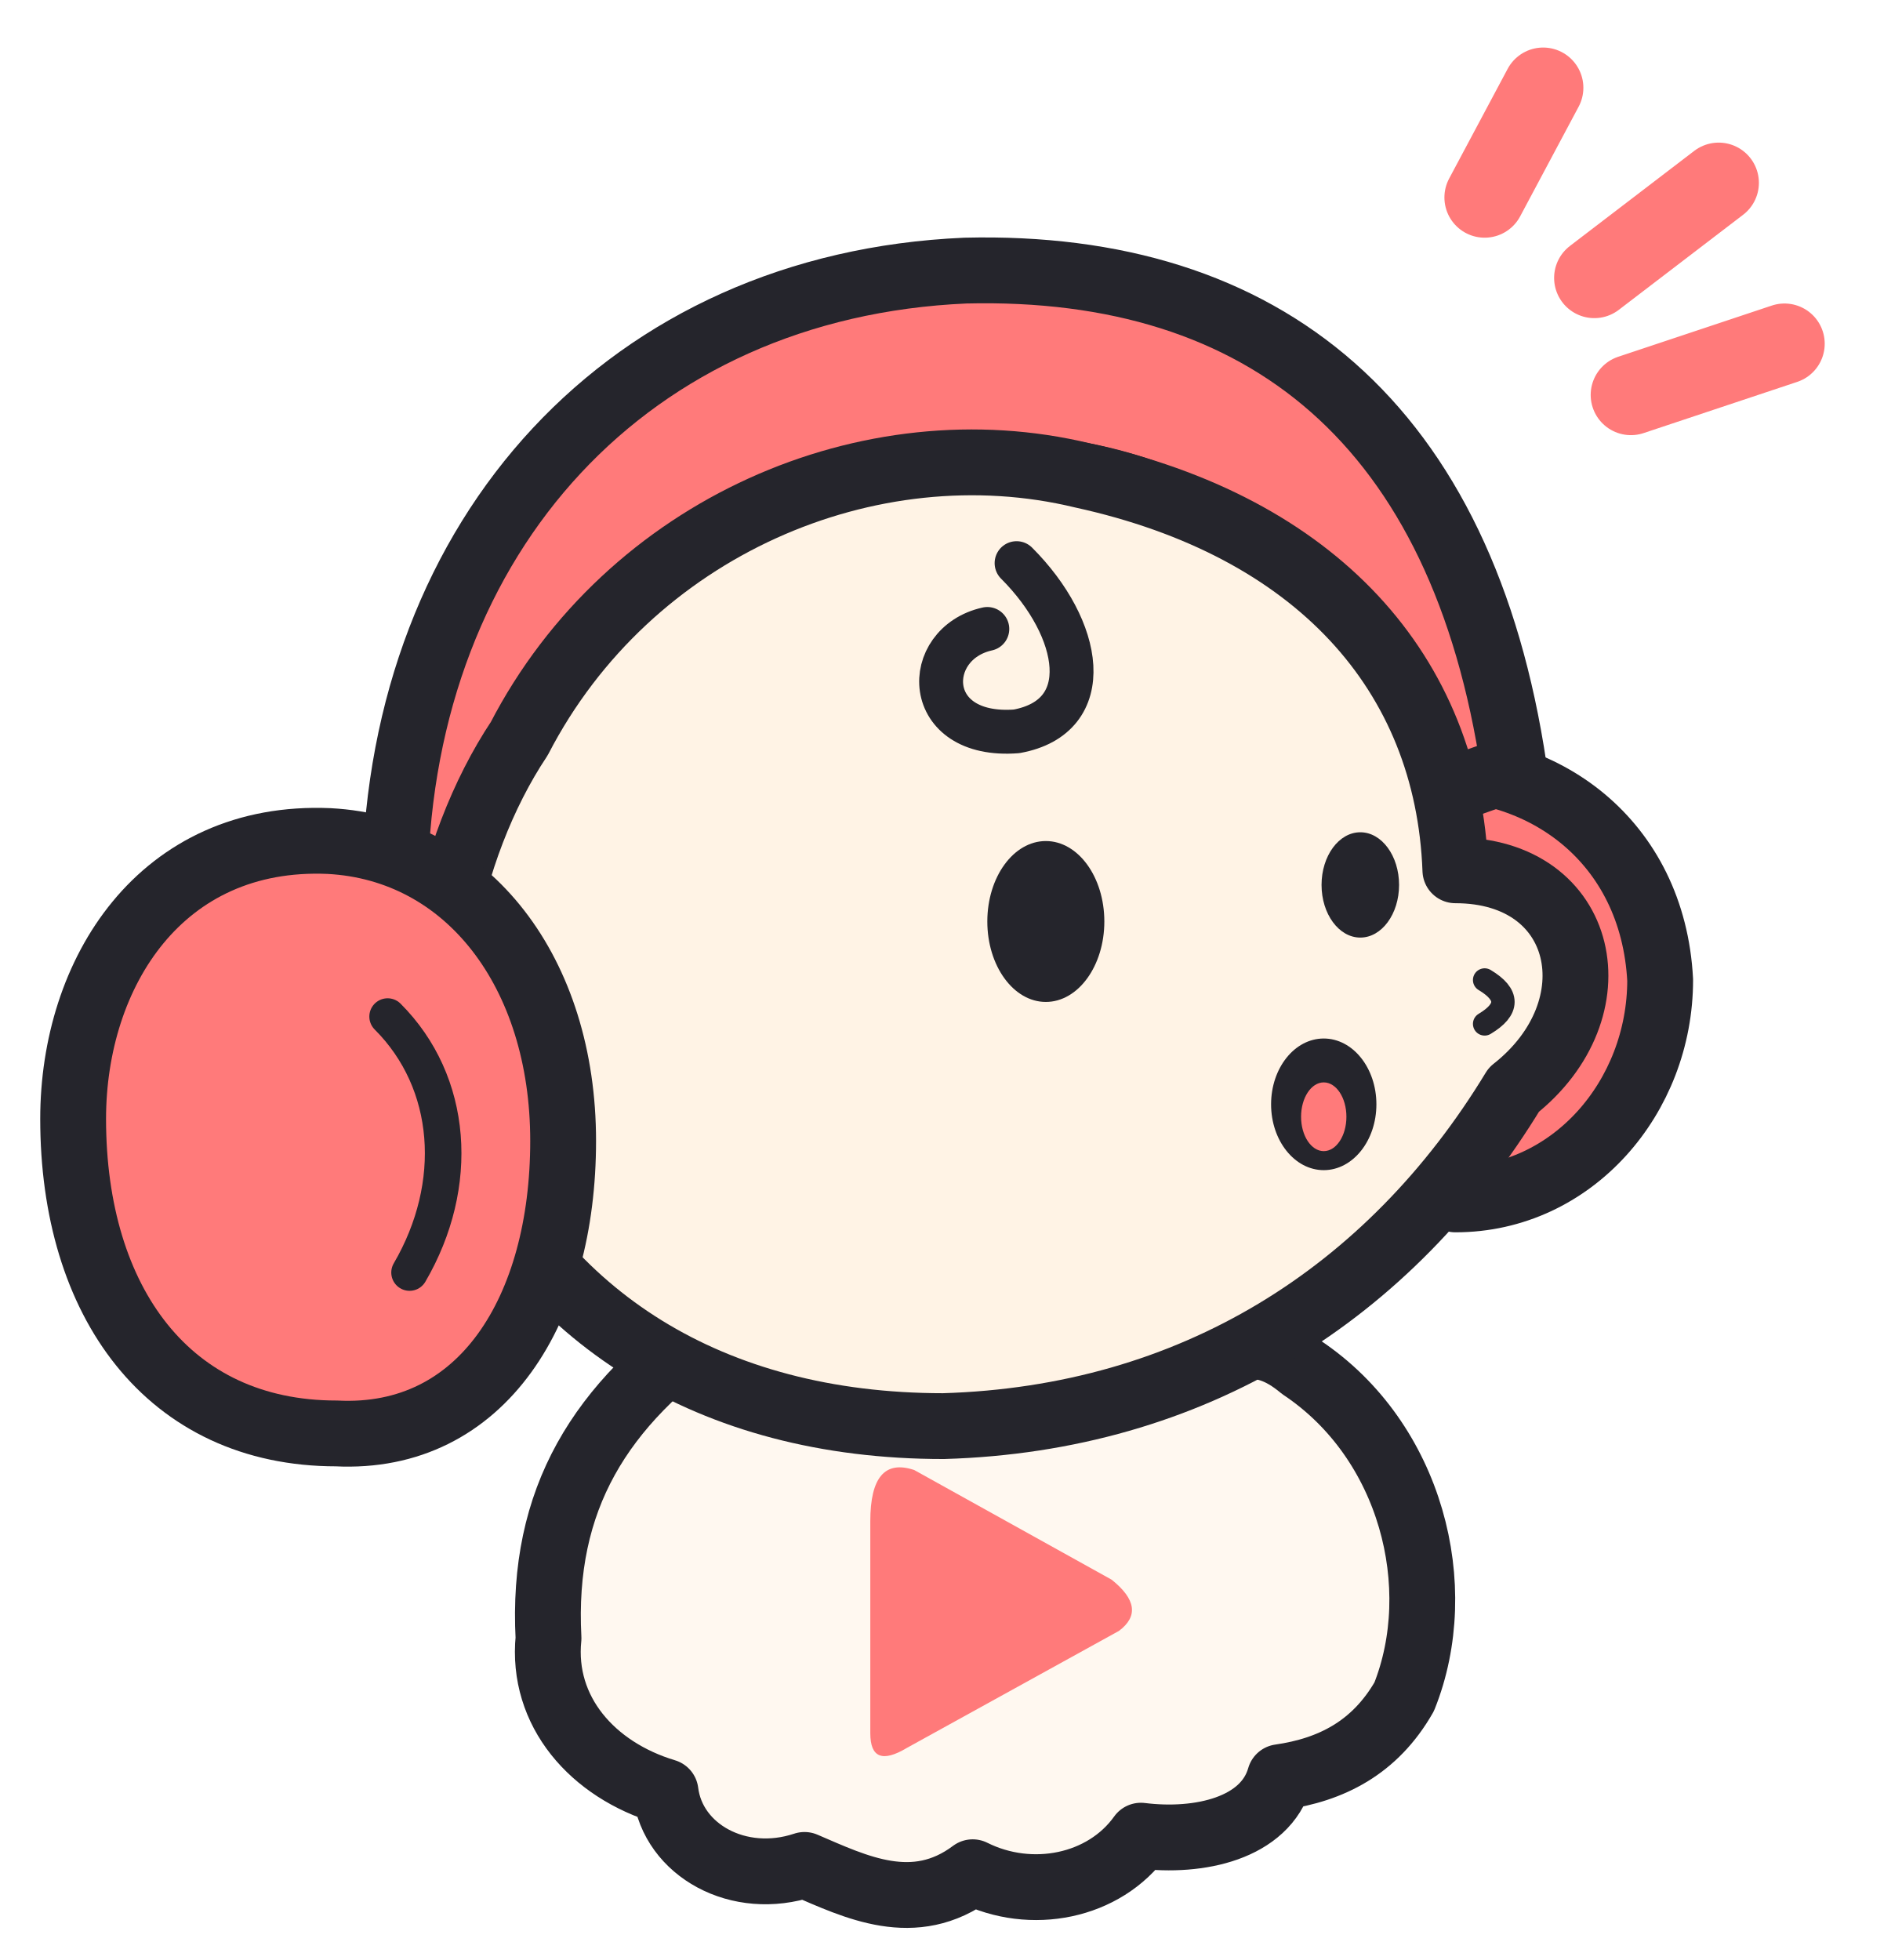
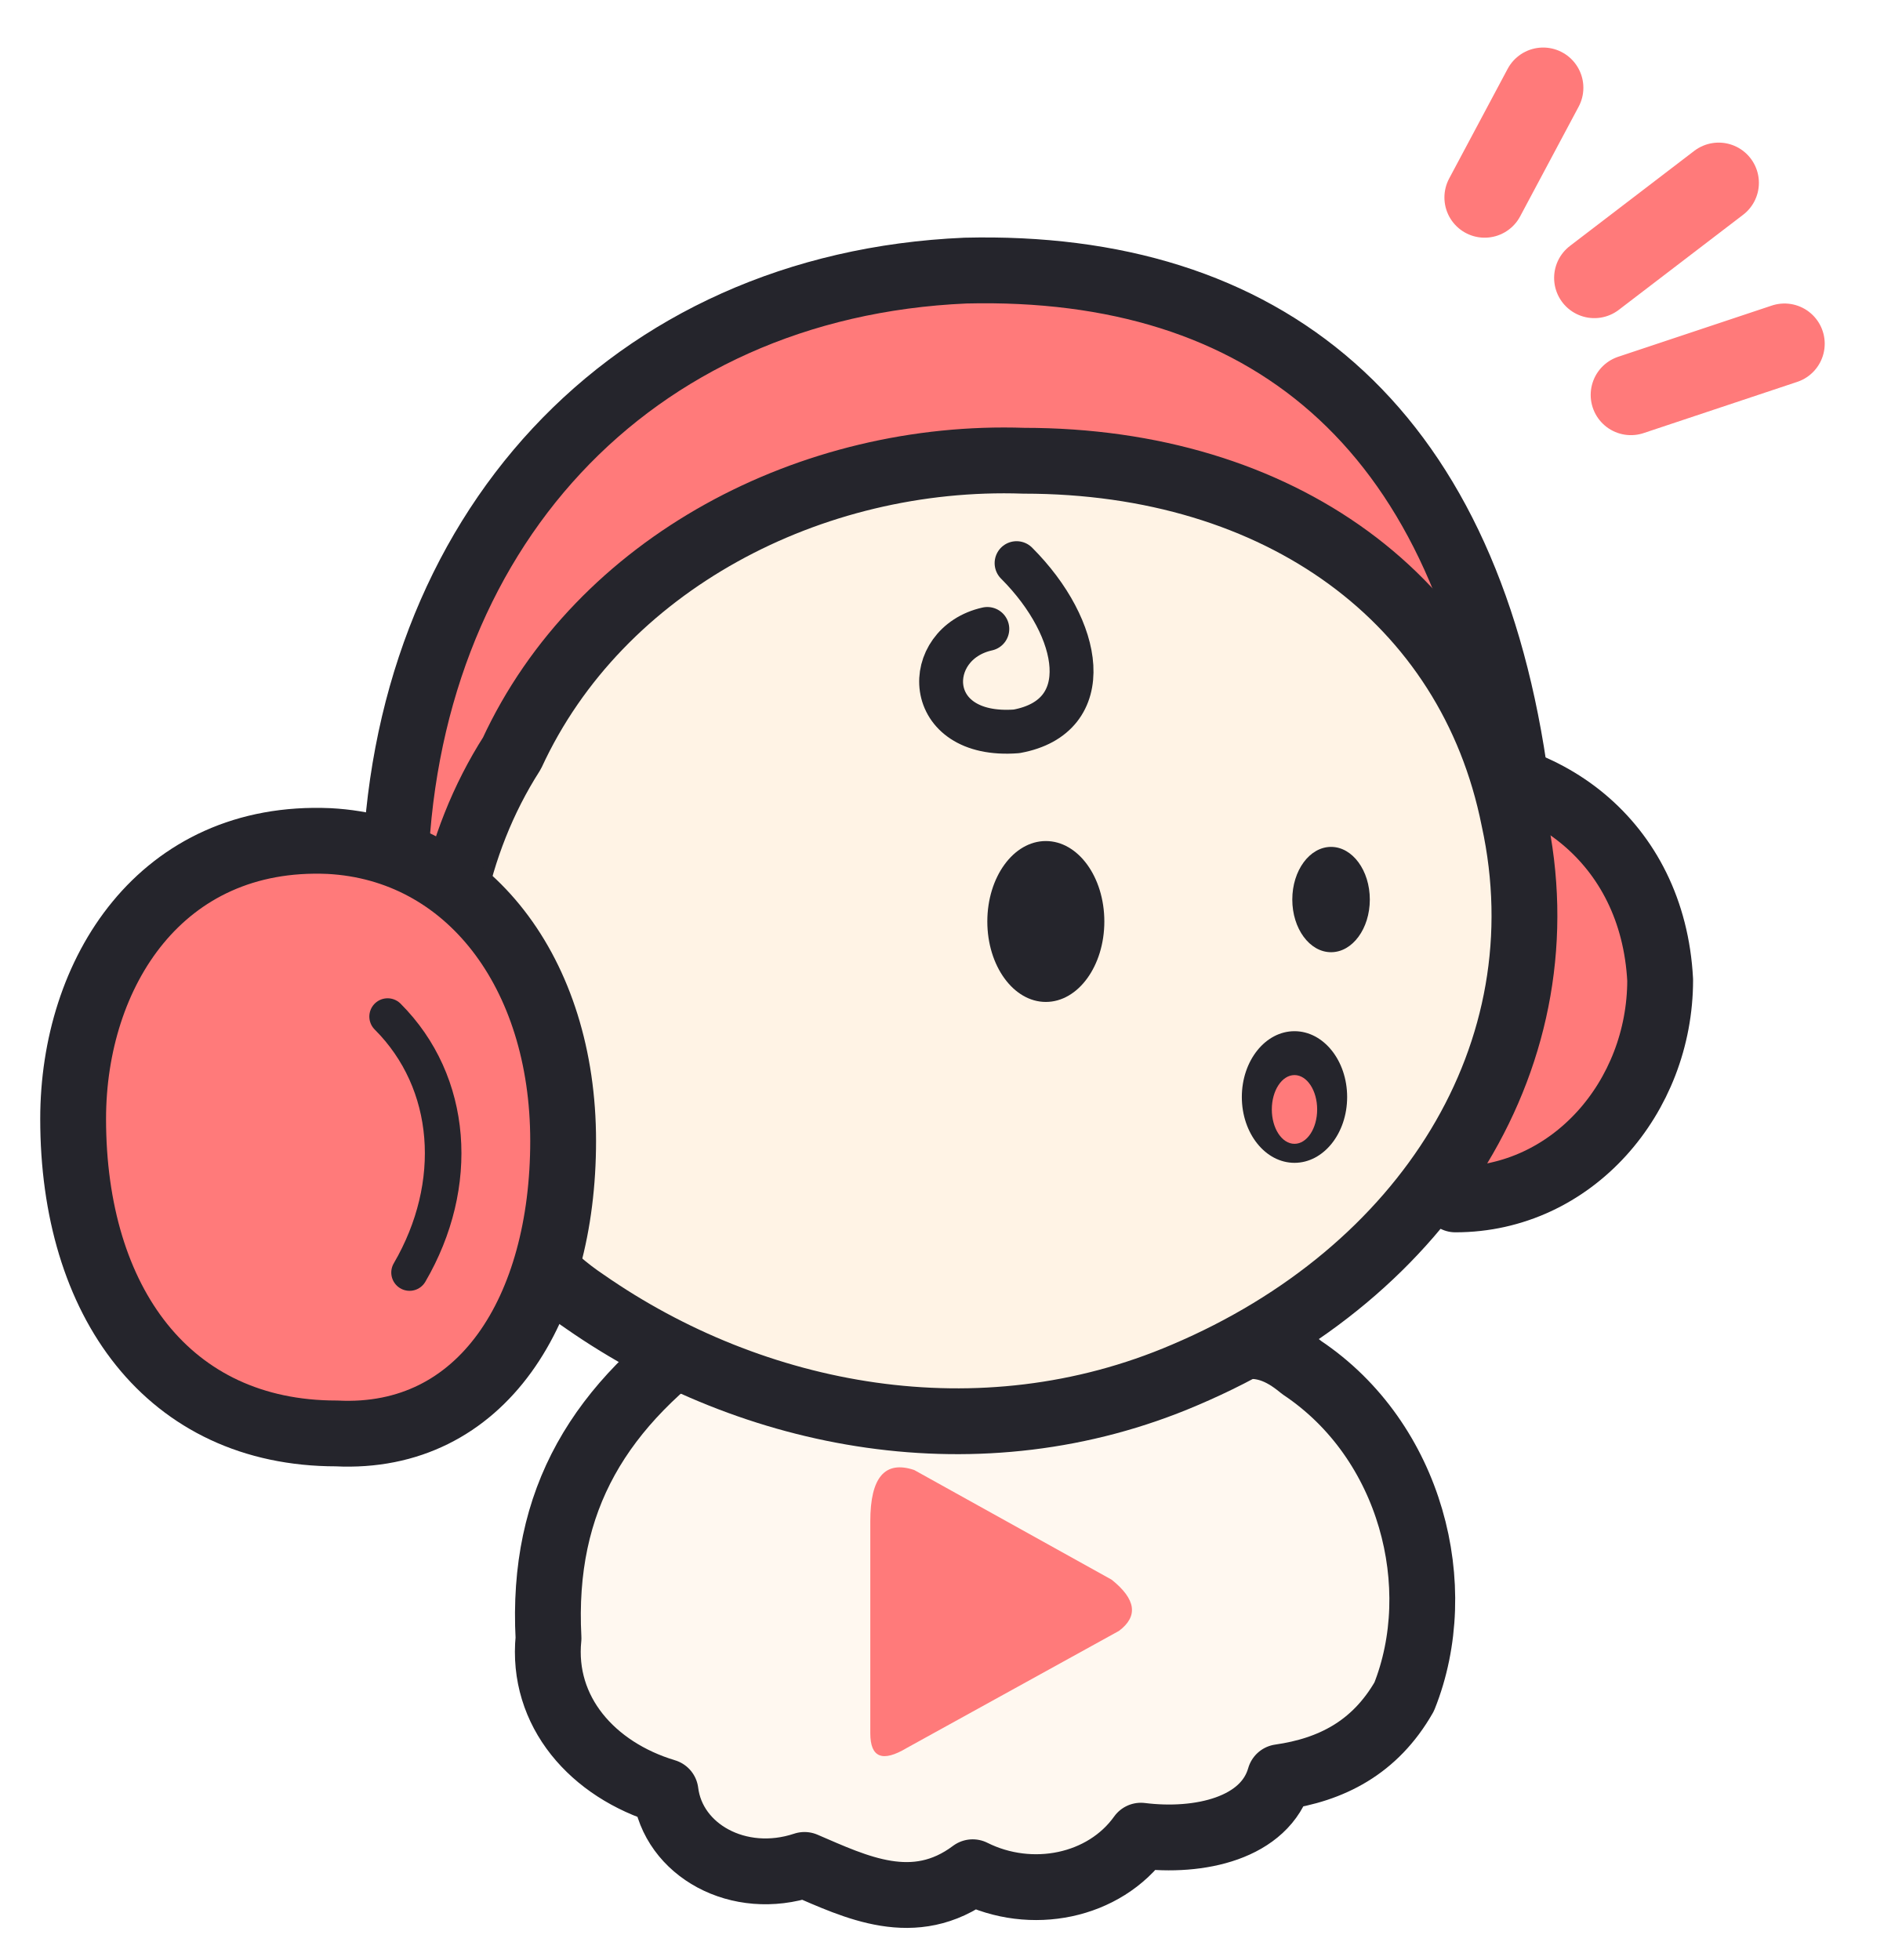
<svg xmlns="http://www.w3.org/2000/svg" viewBox="0 0 260 268" role="img" aria-label="好奇寶寶，微側面戴著珊瑚粉耳機">
  <g stroke-linejoin="round" stroke-linecap="round">
    <path d="M203 27 L211 12 M218 38 L235 25 M223 54 L244 47" stroke="#FF7A7A" stroke-width="11" fill="none" />
    <path d="M98 181 C100 177 106 178 110 183 C120 192 138 195 158 188 C168 184 172 182 178 187 C193 197 198 217 192 232 C188 239 182 242 175 243 C173 250 164 252 156 251 C151 258 141 260 133 256 C125 262 117 258 110 255 C101 258 92 253 91 245 C81 242 74 234 75 224 C74 205 82 192 98 181 Z" fill="#FFF8F0" stroke="#25252C" stroke-width="9" />
    <path d="M119 208 L119 237 Q119 242 124 239 L153 223 Q157 220 152 216 L125 201 Q119 199 119 208 Z" fill="#FF7A7A" />
    <path d="M194 105 C211 104 226 115 227 134 C227 150 215 164 199 164 L190 152 Z" fill="#FF7A7A" stroke="#25252C" stroke-width="9" />
    <path d="M54 120 C55 73 86 39 132 37 C173 36 200 58 207 105 L190 111 C185 78 161 62 130 64 C98 66 80 85 76 119 Z" fill="#FF7A7A" stroke="#25252C" stroke-width="9" />
-     <path d="M71 101 C86 72 119 58 148 65 C180 72 198 92 199 119 C217 119 221 138 207 149 C190 177 163 194 129 195 C97 195 74 180 63 155 C56 140 61 116 71 101 Z" fill="#FFF3E5" stroke="#25252C" stroke-width="9" />
+     <path d="M70 103 C82 77 111 62 140 63 C175 63 201 82 207 112 C214 144 195 174 162 188 C134 200 103 194 80 178 C59 164 54 128 70 103 Z" fill="#FFF3E5" stroke="#25252C" stroke-width="9" />
    <path d="M45 115 C22 114 10 133 10 153 C10 178 23 196 46 196 C66 197 77 179 77 156 C77 133 64 116 45 115 Z" fill="#FF7A7A" stroke="#25252C" stroke-width="9" />
    <path d="M53 139 C62 148 63 162 56 174" fill="none" stroke="#25252C" stroke-width="5" />
    <ellipse cx="143" cy="126" rx="8" ry="11" fill="#25252C" />
-     <ellipse cx="186" cy="121" rx="5.3" ry="7.2" fill="#25252C" />
-     <ellipse cx="181" cy="151" rx="7.2" ry="9.0" fill="#25252C" />
-     <ellipse cx="181" cy="152.7" rx="3.1" ry="4.7" fill="#FF7A7A" />
-     <path d="M203 134 q5 3 0 6" fill="none" stroke="#25252C" stroke-width="3.2" />
+     <ellipse cx="182" cy="123" rx="5.3" ry="7.2" fill="#25252C" />
+     <ellipse cx="177" cy="150" rx="7.2" ry="9.0" fill="#25252C" />
+     <ellipse cx="177" cy="151.7" rx="3.1" ry="4.7" fill="#FF7A7A" />
    <path d="M139 77 C148 86 150 98 139 100 C126 101 126 88 135 86" fill="none" stroke="#25252C" stroke-width="6" />
  </g>
</svg>
